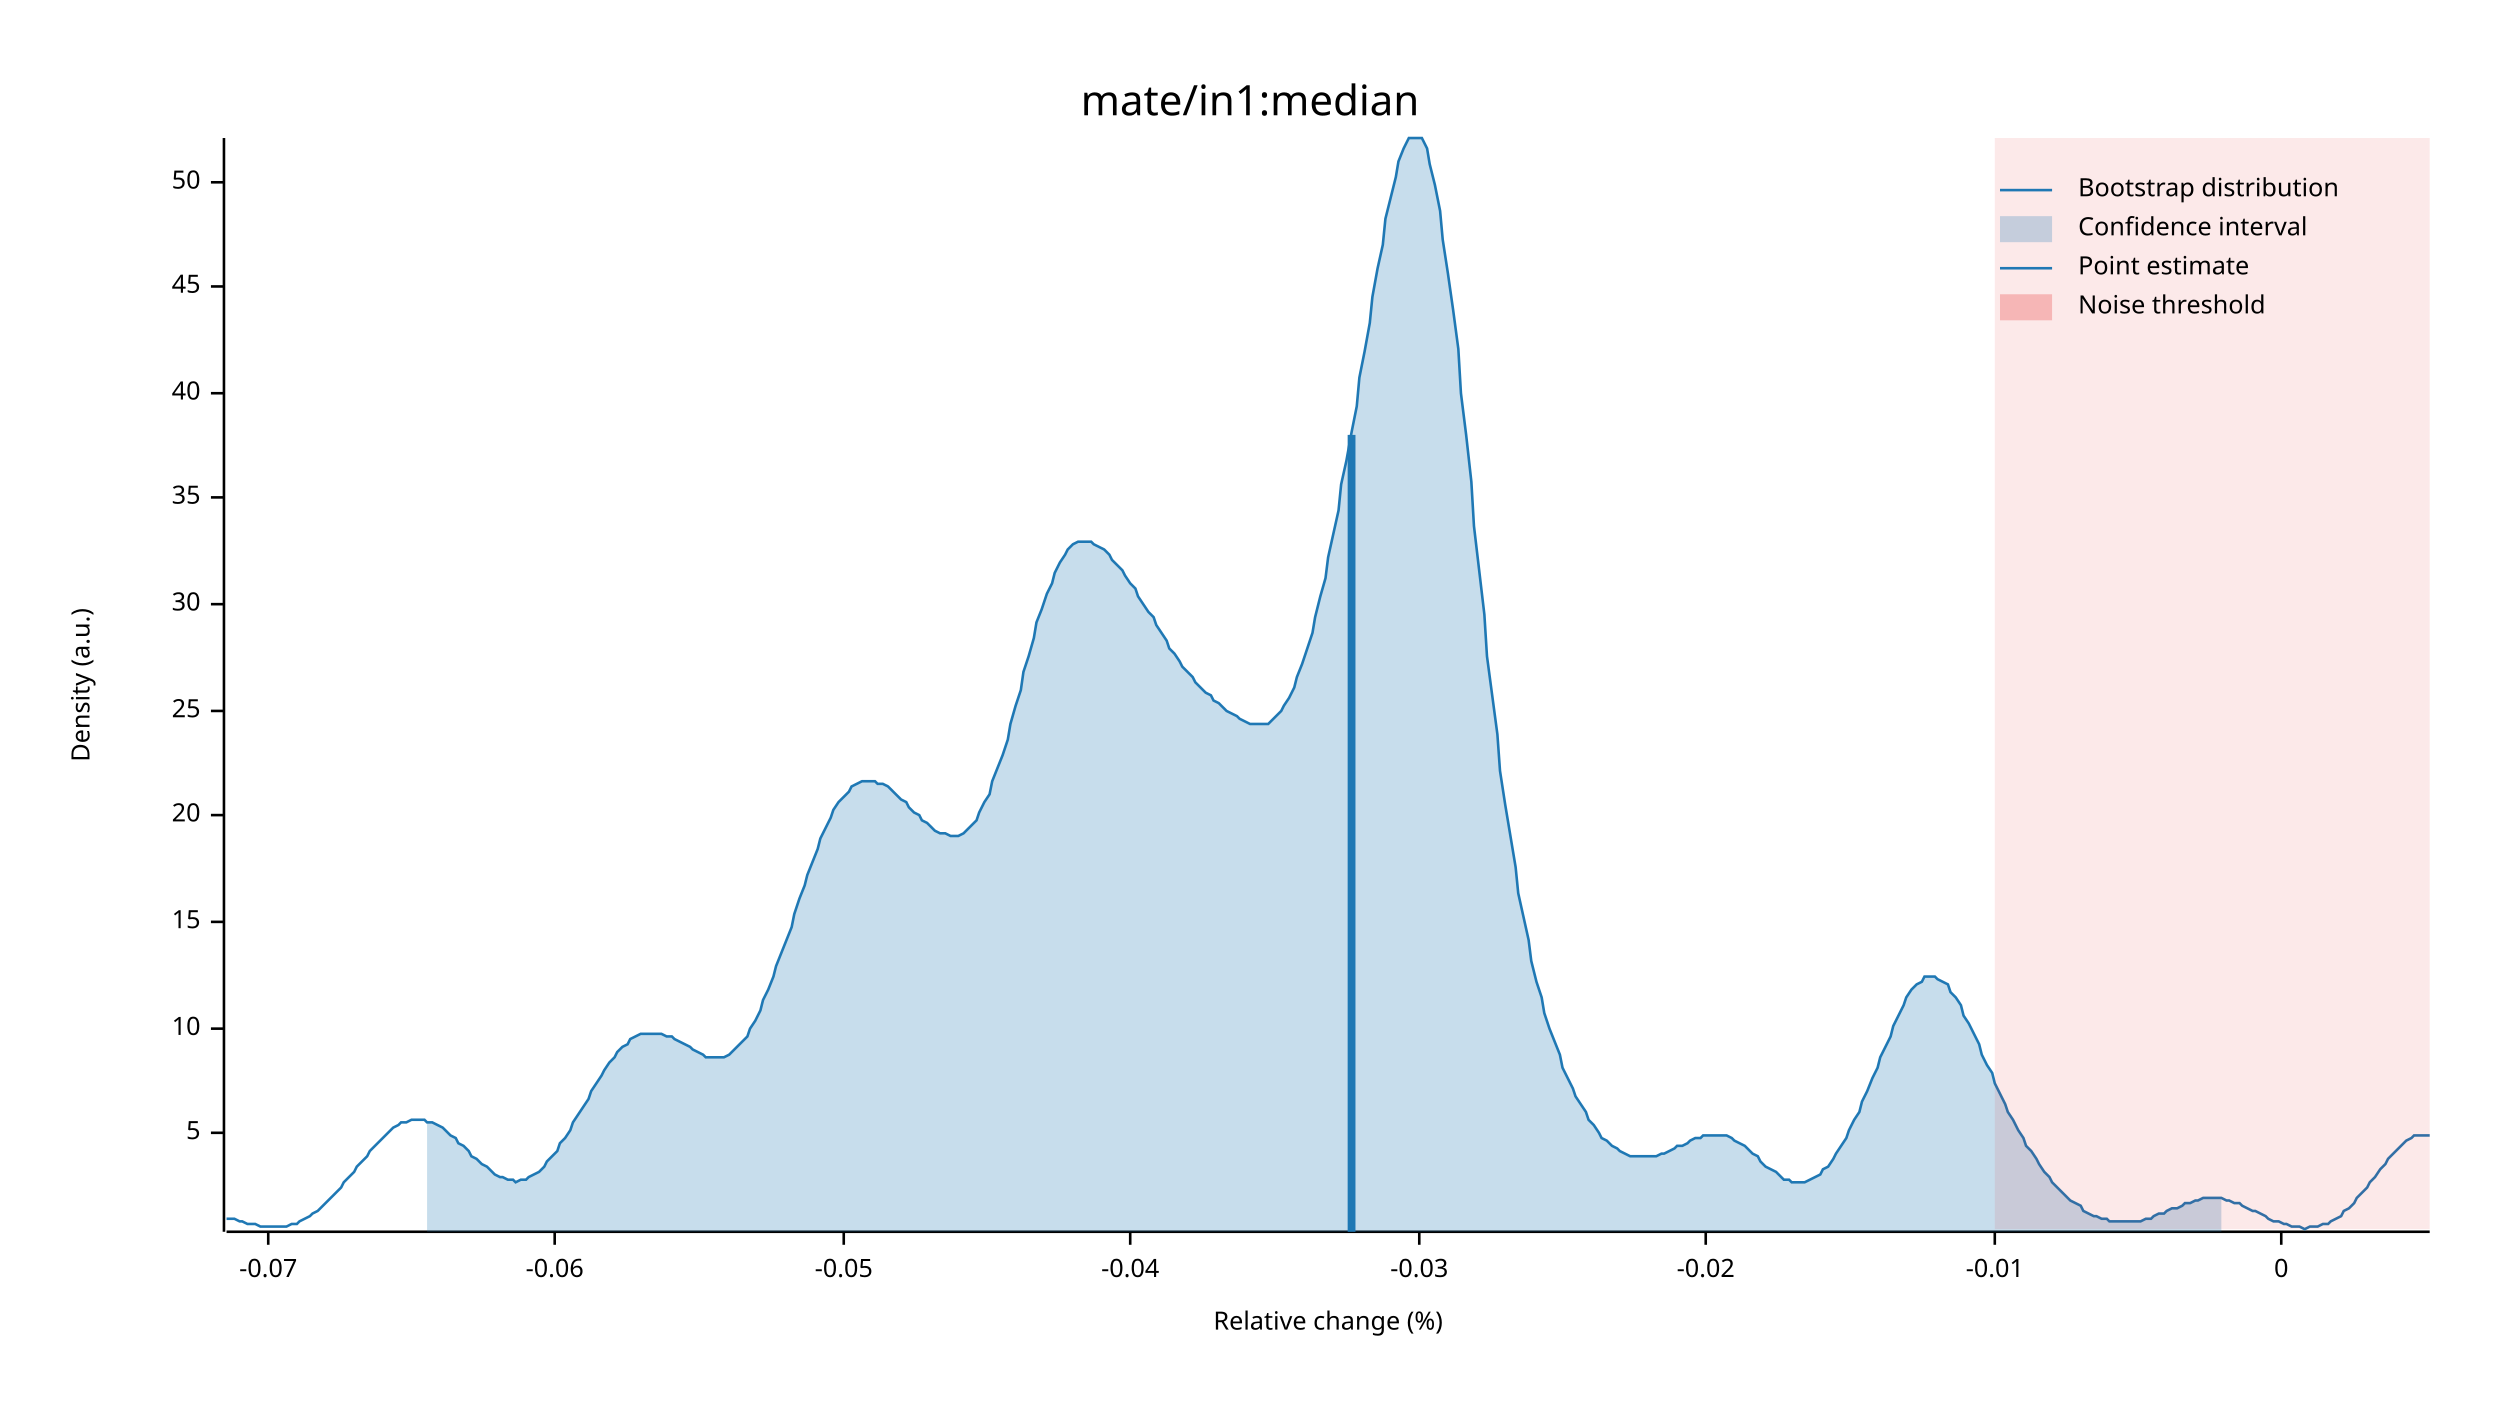
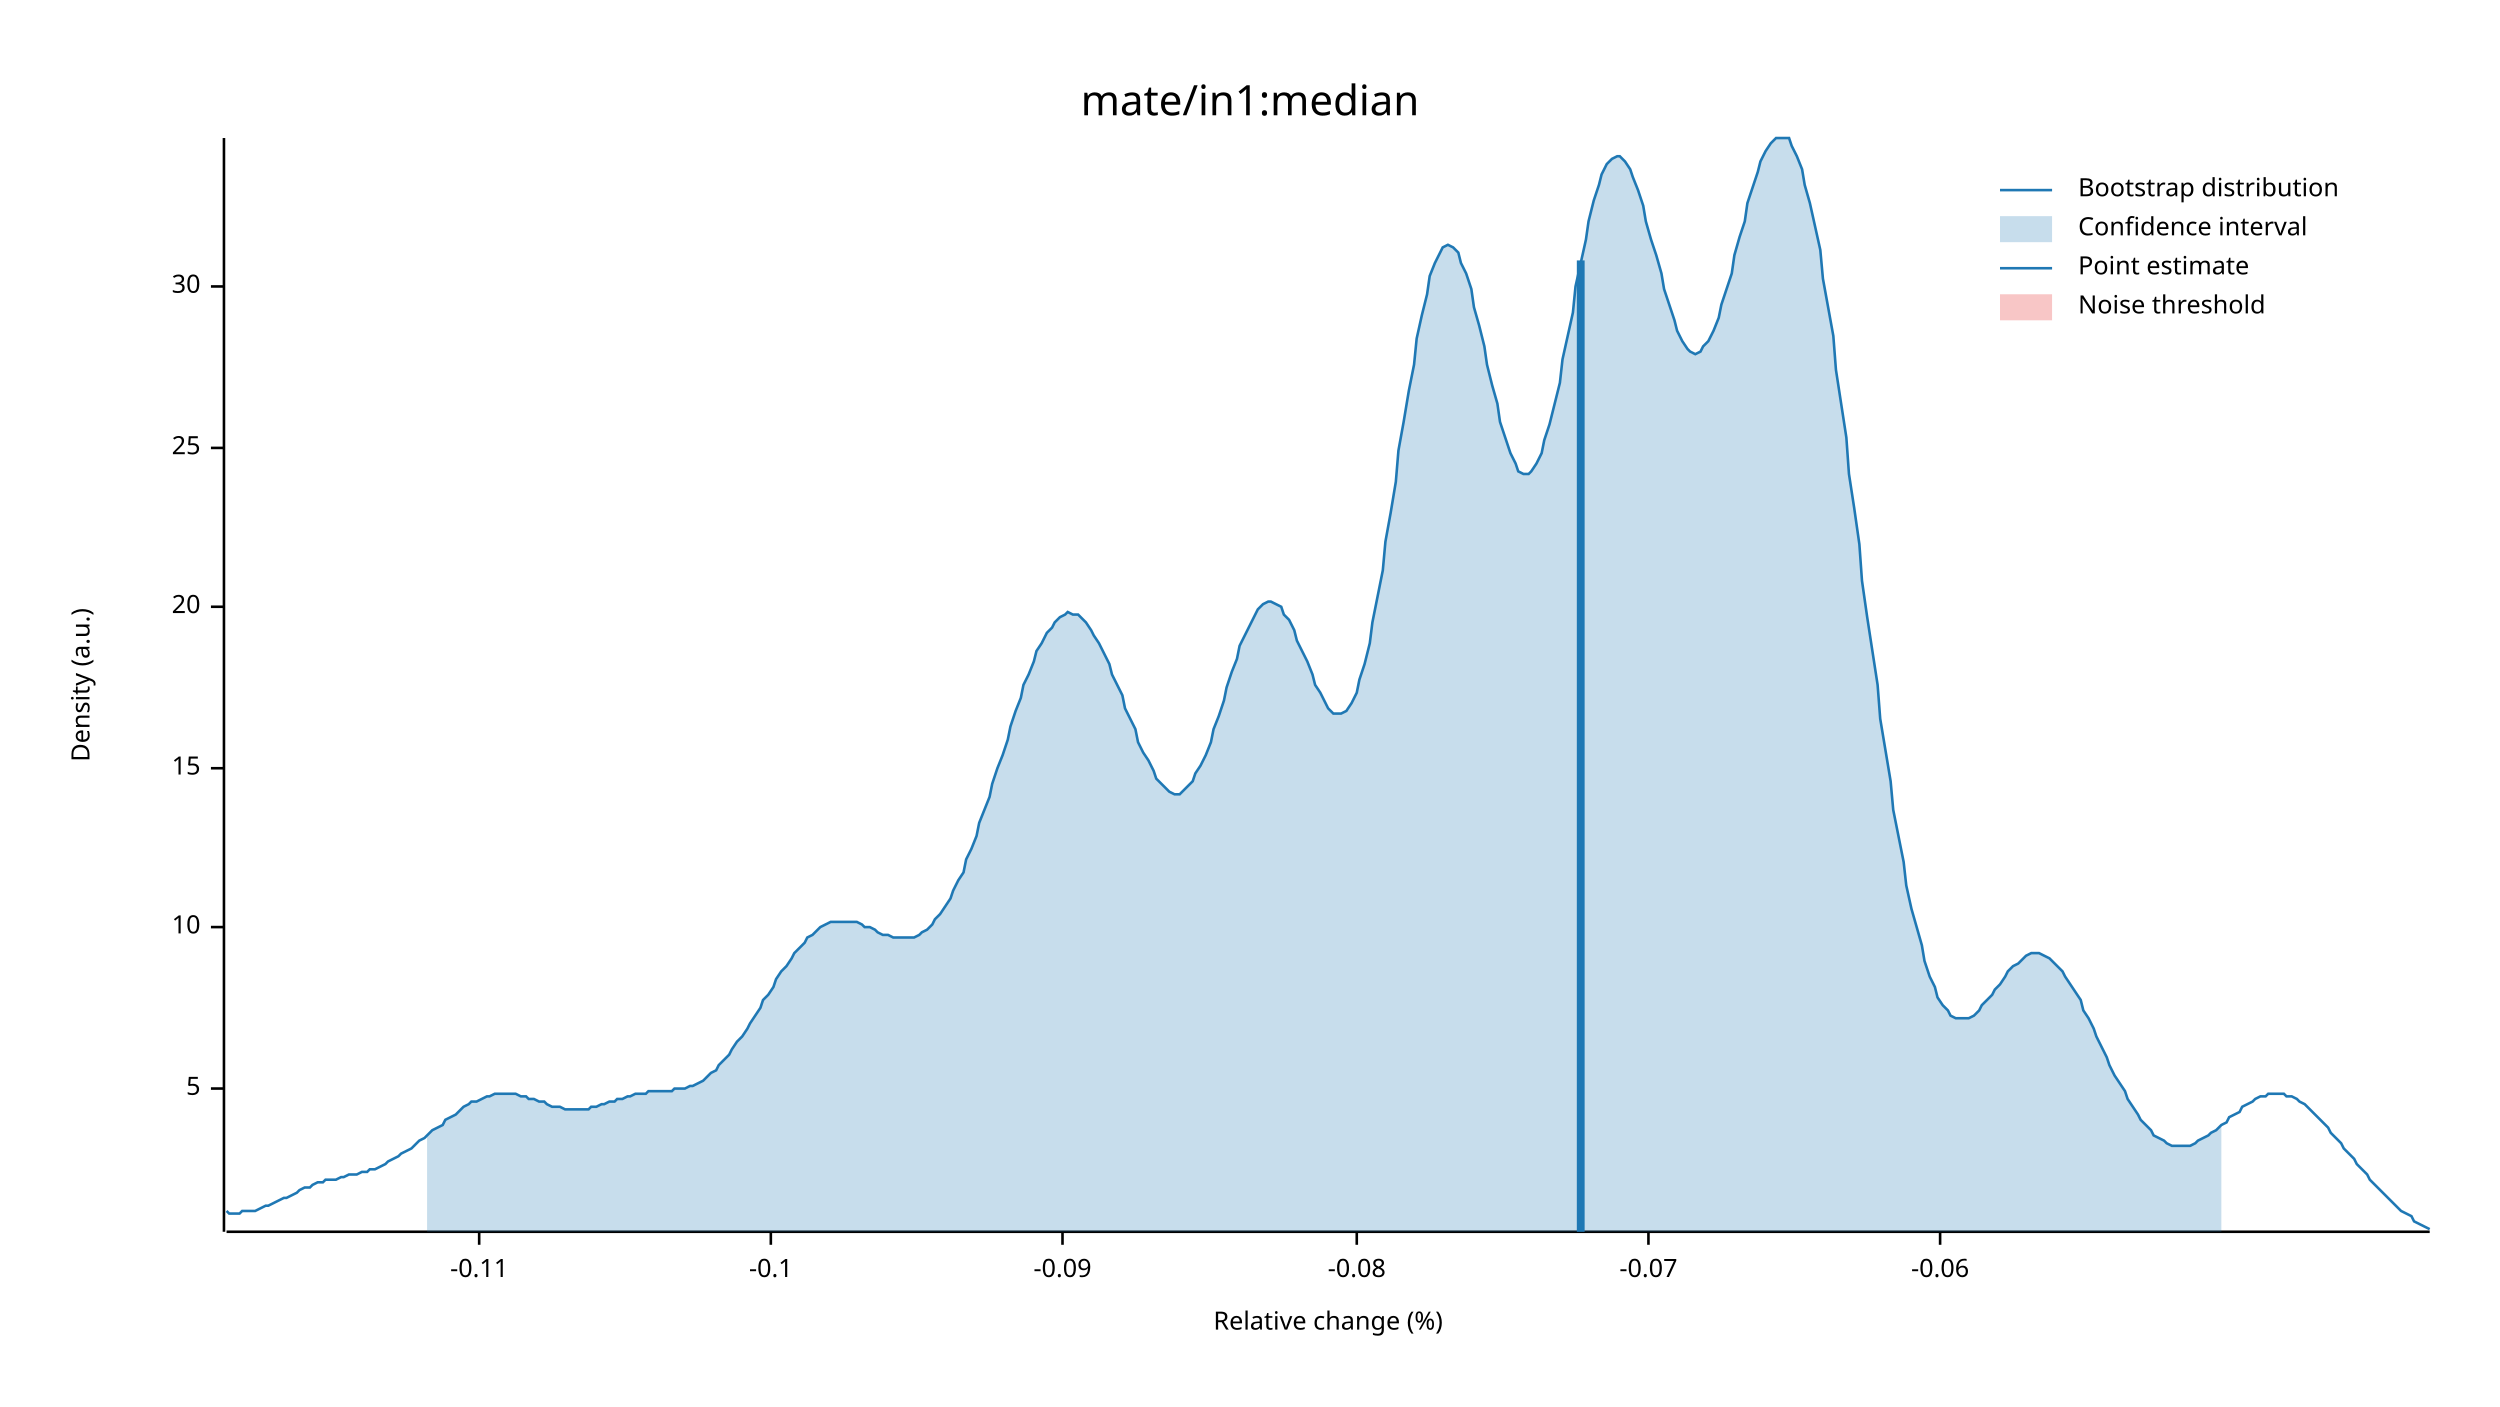
<svg xmlns="http://www.w3.org/2000/svg" width="960" height="540" viewBox="0 0 960 540">
  <text x="480" y="32" dy="0.76em" text-anchor="middle" font-family="sans-serif" font-size="16.129" opacity="1" fill="#000000">
mate/in1:median
</text>
  <text x="27" y="263" dy="0.76em" text-anchor="middle" font-family="sans-serif" font-size="9.677" opacity="1" fill="#000000" transform="rotate(270, 27, 263)">
Density (a.u.)
</text>
  <text x="510" y="513" dy="-0.5ex" text-anchor="middle" font-family="sans-serif" font-size="9.677" opacity="1" fill="#000000">
Relative change (%)
</text>
  <polyline fill="none" opacity="1" stroke="#000000" stroke-width="1" points="86,53 86,473 " />
-   <text x="77" y="435" dy="0.5ex" text-anchor="end" font-family="sans-serif" font-size="9.677" opacity="1" fill="#000000">
+   <text x="77" y="418" dy="0.5ex" text-anchor="end" font-family="sans-serif" font-size="9.677" opacity="1" fill="#000000">
5
</text>
-   <polyline fill="none" opacity="1" stroke="#000000" stroke-width="1" points="81,435 86,435 " />
-   <text x="77" y="395" dy="0.5ex" text-anchor="end" font-family="sans-serif" font-size="9.677" opacity="1" fill="#000000">
+   <polyline fill="none" opacity="1" stroke="#000000" stroke-width="1" points="81,418 86,418 " />
+   <text x="77" y="356" dy="0.5ex" text-anchor="end" font-family="sans-serif" font-size="9.677" opacity="1" fill="#000000">
10
</text>
-   <polyline fill="none" opacity="1" stroke="#000000" stroke-width="1" points="81,395 86,395 " />
-   <text x="77" y="354" dy="0.5ex" text-anchor="end" font-family="sans-serif" font-size="9.677" opacity="1" fill="#000000">
+   <polyline fill="none" opacity="1" stroke="#000000" stroke-width="1" points="81,356 86,356 " />
+   <text x="77" y="295" dy="0.5ex" text-anchor="end" font-family="sans-serif" font-size="9.677" opacity="1" fill="#000000">
15
</text>
-   <polyline fill="none" opacity="1" stroke="#000000" stroke-width="1" points="81,354 86,354 " />
-   <text x="77" y="313" dy="0.5ex" text-anchor="end" font-family="sans-serif" font-size="9.677" opacity="1" fill="#000000">
+   <polyline fill="none" opacity="1" stroke="#000000" stroke-width="1" points="81,295 86,295 " />
+   <text x="77" y="233" dy="0.5ex" text-anchor="end" font-family="sans-serif" font-size="9.677" opacity="1" fill="#000000">
20
</text>
-   <polyline fill="none" opacity="1" stroke="#000000" stroke-width="1" points="81,313 86,313 " />
-   <text x="77" y="273" dy="0.5ex" text-anchor="end" font-family="sans-serif" font-size="9.677" opacity="1" fill="#000000">
+   <polyline fill="none" opacity="1" stroke="#000000" stroke-width="1" points="81,233 86,233 " />
+   <text x="77" y="172" dy="0.5ex" text-anchor="end" font-family="sans-serif" font-size="9.677" opacity="1" fill="#000000">
25
</text>
-   <polyline fill="none" opacity="1" stroke="#000000" stroke-width="1" points="81,273 86,273 " />
-   <text x="77" y="232" dy="0.5ex" text-anchor="end" font-family="sans-serif" font-size="9.677" opacity="1" fill="#000000">
+   <polyline fill="none" opacity="1" stroke="#000000" stroke-width="1" points="81,172 86,172 " />
+   <text x="77" y="110" dy="0.5ex" text-anchor="end" font-family="sans-serif" font-size="9.677" opacity="1" fill="#000000">
30
</text>
-   <polyline fill="none" opacity="1" stroke="#000000" stroke-width="1" points="81,232 86,232 " />
-   <text x="77" y="191" dy="0.5ex" text-anchor="end" font-family="sans-serif" font-size="9.677" opacity="1" fill="#000000">
- 35
+   <polyline fill="none" opacity="1" stroke="#000000" stroke-width="1" points="81,110 86,110 " />
+   <polyline fill="none" opacity="1" stroke="#000000" stroke-width="1" points="87,473 933,473 " />
+   <text x="184" y="483" dy="0.76em" text-anchor="middle" font-family="sans-serif" font-size="9.677" opacity="1" fill="#000000">
+ -0.11
</text>
-   <polyline fill="none" opacity="1" stroke="#000000" stroke-width="1" points="81,191 86,191 " />
-   <text x="77" y="151" dy="0.5ex" text-anchor="end" font-family="sans-serif" font-size="9.677" opacity="1" fill="#000000">
- 40
+   <polyline fill="none" opacity="1" stroke="#000000" stroke-width="1" points="184,473 184,478 " />
+   <text x="296" y="483" dy="0.76em" text-anchor="middle" font-family="sans-serif" font-size="9.677" opacity="1" fill="#000000">
+ -0.1
</text>
-   <polyline fill="none" opacity="1" stroke="#000000" stroke-width="1" points="81,151 86,151 " />
-   <text x="77" y="110" dy="0.5ex" text-anchor="end" font-family="sans-serif" font-size="9.677" opacity="1" fill="#000000">
- 45
+   <polyline fill="none" opacity="1" stroke="#000000" stroke-width="1" points="296,473 296,478 " />
+   <text x="408" y="483" dy="0.76em" text-anchor="middle" font-family="sans-serif" font-size="9.677" opacity="1" fill="#000000">
+ -0.09
</text>
-   <polyline fill="none" opacity="1" stroke="#000000" stroke-width="1" points="81,110 86,110 " />
-   <text x="77" y="70" dy="0.5ex" text-anchor="end" font-family="sans-serif" font-size="9.677" opacity="1" fill="#000000">
- 50
+   <polyline fill="none" opacity="1" stroke="#000000" stroke-width="1" points="408,473 408,478 " />
+   <text x="521" y="483" dy="0.76em" text-anchor="middle" font-family="sans-serif" font-size="9.677" opacity="1" fill="#000000">
+ -0.08
</text>
-   <polyline fill="none" opacity="1" stroke="#000000" stroke-width="1" points="81,70 86,70 " />
-   <polyline fill="none" opacity="1" stroke="#000000" stroke-width="1" points="87,473 933,473 " />
-   <text x="103" y="483" dy="0.76em" text-anchor="middle" font-family="sans-serif" font-size="9.677" opacity="1" fill="#000000">
+   <polyline fill="none" opacity="1" stroke="#000000" stroke-width="1" points="521,473 521,478 " />
+   <text x="633" y="483" dy="0.76em" text-anchor="middle" font-family="sans-serif" font-size="9.677" opacity="1" fill="#000000">
-0.07
</text>
-   <polyline fill="none" opacity="1" stroke="#000000" stroke-width="1" points="103,473 103,478 " />
-   <text x="213" y="483" dy="0.76em" text-anchor="middle" font-family="sans-serif" font-size="9.677" opacity="1" fill="#000000">
+   <polyline fill="none" opacity="1" stroke="#000000" stroke-width="1" points="633,473 633,478 " />
+   <text x="745" y="483" dy="0.76em" text-anchor="middle" font-family="sans-serif" font-size="9.677" opacity="1" fill="#000000">
-0.06
</text>
-   <polyline fill="none" opacity="1" stroke="#000000" stroke-width="1" points="213,473 213,478 " />
-   <text x="324" y="483" dy="0.76em" text-anchor="middle" font-family="sans-serif" font-size="9.677" opacity="1" fill="#000000">
- -0.05
- </text>
-   <polyline fill="none" opacity="1" stroke="#000000" stroke-width="1" points="324,473 324,478 " />
-   <text x="434" y="483" dy="0.76em" text-anchor="middle" font-family="sans-serif" font-size="9.677" opacity="1" fill="#000000">
- -0.04
- </text>
-   <polyline fill="none" opacity="1" stroke="#000000" stroke-width="1" points="434,473 434,478 " />
-   <text x="545" y="483" dy="0.76em" text-anchor="middle" font-family="sans-serif" font-size="9.677" opacity="1" fill="#000000">
- -0.03
- </text>
-   <polyline fill="none" opacity="1" stroke="#000000" stroke-width="1" points="545,473 545,478 " />
-   <text x="655" y="483" dy="0.76em" text-anchor="middle" font-family="sans-serif" font-size="9.677" opacity="1" fill="#000000">
- -0.02
- </text>
-   <polyline fill="none" opacity="1" stroke="#000000" stroke-width="1" points="655,473 655,478 " />
-   <text x="766" y="483" dy="0.76em" text-anchor="middle" font-family="sans-serif" font-size="9.677" opacity="1" fill="#000000">
- -0.01
- </text>
-   <polyline fill="none" opacity="1" stroke="#000000" stroke-width="1" points="766,473 766,478 " />
-   <text x="876" y="483" dy="0.76em" text-anchor="middle" font-family="sans-serif" font-size="9.677" opacity="1" fill="#000000">
- 0
- </text>
-   <polyline fill="none" opacity="1" stroke="#000000" stroke-width="1" points="876,473 876,478 " />
-   <polyline fill="none" opacity="1" stroke="#1F78B4" stroke-width="1" points="87,468 88,468 90,468 92,469 93,469 95,470 97,470 98,470 100,471 102,471 103,471 105,471 107,471 109,471 110,471 112,470 114,470 115,469 117,468 119,467 120,466 122,465 124,463 125,462 127,460 129,458 131,456 132,454 134,452 136,450 137,448 139,446 141,444 142,442 144,440 146,438 148,436 149,435 151,433 153,432 154,431 156,431 158,430 159,430 161,430 163,430 164,431 166,431 168,432 170,433 171,434 173,436 175,437 176,439 178,440 180,442 181,444 183,445 185,447 187,448 188,449 190,451 192,452 193,452 195,453 197,453 198,454 200,453 202,453 203,452 205,451 207,450 209,448 210,446 212,444 214,442 215,439 217,437 219,434 220,431 222,428 224,425 226,422 227,419 229,416 231,413 232,411 234,408 236,406 237,404 239,402 241,401 242,399 244,398 246,397 248,397 249,397 251,397 253,397 254,397 256,398 258,398 259,399 261,400 263,401 265,402 266,403 268,404 270,405 271,406 273,406 275,406 276,406 278,406 280,405 281,404 283,402 285,400 287,398 288,395 290,392 292,388 293,384 295,380 297,375 298,371 300,366 302,361 304,356 305,351 307,345 309,340 310,336 312,331 314,326 315,322 317,318 319,314 320,311 322,308 324,306 326,304 327,302 329,301 331,300 332,300 334,300 336,300 337,301 339,301 341,302 343,304 344,305 346,307 348,308 349,310 351,312 353,313 354,315 356,316 358,318 359,319 361,320 363,320 365,321 366,321 368,321 370,320 371,319 373,317 375,315 376,312 378,308 380,305 381,300 383,295 385,290 387,284 388,278 390,271 392,265 393,258 395,252 397,245 398,239 400,234 402,228 404,224 405,220 407,216 409,213 410,211 412,209 414,208 415,208 417,208 419,208 420,209 422,210 424,211 426,213 427,215 429,217 431,219 432,221 434,224 436,226 437,229 439,232 441,235 443,237 444,240 446,243 448,246 449,249 451,251 453,254 454,256 456,258 458,260 459,262 461,264 463,266 465,267 466,269 468,270 470,272 471,273 473,274 475,275 476,276 478,277 480,278 482,278 483,278 485,278 487,278 488,277 490,275 492,273 493,271 495,268 497,264 498,260 500,255 502,249 504,243 505,237 507,229 509,222 510,214 512,205 514,196 515,186 517,177 519,166 521,156 522,145 524,135 526,124 527,114 529,103 531,94 532,84 534,76 536,68 537,62 539,57 541,53 543,53 544,53 546,53 548,57 549,63 551,71 553,81 554,92 556,105 558,119 560,134 561,151 563,167 565,185 566,202 568,219 570,236 571,252 573,267 575,282 576,296 578,309 580,321 582,333 583,343 585,352 587,361 588,369 590,377 592,383 593,389 595,395 597,400 599,405 600,410 602,414 604,418 605,421 607,424 609,427 610,430 612,432 614,435 615,437 617,438 619,440 621,441 622,442 624,443 626,444 627,444 629,444 631,444 632,444 634,444 636,444 638,443 639,443 641,442 643,441 644,440 646,440 648,439 649,438 651,437 653,437 654,436 656,436 658,436 660,436 661,436 663,436 665,437 666,438 668,439 670,440 671,441 673,443 675,444 676,446 678,448 680,449 682,450 683,451 685,453 687,453 688,454 690,454 692,454 693,454 695,453 697,452 699,451 700,449 702,448 704,445 705,443 707,440 709,437 710,434 712,430 714,427 715,423 717,419 719,414 721,410 722,406 724,402 726,398 727,394 729,390 731,386 732,383 734,380 736,378 738,377 739,375 741,375 743,375 744,376 746,377 748,378 749,381 751,383 753,386 754,390 756,393 758,397 760,401 761,405 763,409 765,412 766,416 768,420 770,424 771,427 773,430 775,434 777,437 778,440 780,442 782,445 783,447 785,450 787,452 788,454 790,456 792,458 793,459 795,461 797,462 799,463 800,465 802,466 804,467 805,467 807,468 809,468 810,469 812,469 814,469 816,469 817,469 819,469 821,469 822,469 824,468 826,468 827,467 829,466 831,466 832,465 834,464 836,464 838,463 839,462 841,462 843,461 844,461 846,460 848,460 849,460 851,460 853,460 855,461 856,461 858,462 860,462 861,463 863,464 865,465 866,465 868,466 870,467 871,468 873,469 875,469 877,470 878,470 880,471 882,471 883,471 885,472 887,471 888,471 890,471 892,470 894,470 895,469 897,468 899,467 900,465 902,464 904,462 905,460 907,458 909,456 910,454 912,452 914,449 916,447 917,445 919,443 921,441 922,440 924,438 926,437 927,436 929,436 931,436 933,436 " />
-   <polygon opacity="0.25" fill="#1F78B4" points="164,431 166,431 168,432 170,433 171,434 173,436 175,437 176,439 178,440 180,442 181,444 183,445 185,447 187,448 188,449 190,451 192,452 193,452 195,453 197,453 198,454 200,453 202,453 203,452 205,451 207,450 209,448 210,446 212,444 214,442 215,439 217,437 219,434 220,431 222,428 224,425 226,422 227,419 229,416 231,413 232,411 234,408 236,406 237,404 239,402 241,401 242,399 244,398 246,397 248,397 249,397 251,397 253,397 254,397 256,398 258,398 259,399 261,400 263,401 265,402 266,403 268,404 270,405 271,406 273,406 275,406 276,406 278,406 280,405 281,404 283,402 285,400 287,398 288,395 290,392 292,388 293,384 295,380 297,375 298,371 300,366 302,361 304,356 305,351 307,345 309,340 310,336 312,331 314,326 315,322 317,318 319,314 320,311 322,308 324,306 326,304 327,302 329,301 331,300 332,300 334,300 336,300 337,301 339,301 341,302 343,304 344,305 346,307 348,308 349,310 351,312 353,313 354,315 356,316 358,318 359,319 361,320 363,320 365,321 366,321 368,321 370,320 371,319 373,317 375,315 376,312 378,308 380,305 381,300 383,295 385,290 387,284 388,278 390,271 392,265 393,258 395,252 397,245 398,239 400,234 402,228 404,224 405,220 407,216 409,213 410,211 412,209 414,208 415,208 417,208 419,208 420,209 422,210 424,211 426,213 427,215 429,217 431,219 432,221 434,224 436,226 437,229 439,232 441,235 443,237 444,240 446,243 448,246 449,249 451,251 453,254 454,256 456,258 458,260 459,262 461,264 463,266 465,267 466,269 468,270 470,272 471,273 473,274 475,275 476,276 478,277 480,278 482,278 483,278 485,278 487,278 488,277 490,275 492,273 493,271 495,268 497,264 498,260 500,255 502,249 504,243 505,237 507,229 509,222 510,214 512,205 514,196 515,186 517,177 519,166 521,156 522,145 524,135 526,124 527,114 529,103 531,94 532,84 534,76 536,68 537,62 539,57 541,53 543,53 544,53 546,53 548,57 549,63 551,71 553,81 554,92 556,105 558,119 560,134 561,151 563,167 565,185 566,202 568,219 570,236 571,252 573,267 575,282 576,296 578,309 580,321 582,333 583,343 585,352 587,361 588,369 590,377 592,383 593,389 595,395 597,400 599,405 600,410 602,414 604,418 605,421 607,424 609,427 610,430 612,432 614,435 615,437 617,438 619,440 621,441 622,442 624,443 626,444 627,444 629,444 631,444 632,444 634,444 636,444 638,443 639,443 641,442 643,441 644,440 646,440 648,439 649,438 651,437 653,437 654,436 656,436 658,436 660,436 661,436 663,436 665,437 666,438 668,439 670,440 671,441 673,443 675,444 676,446 678,448 680,449 682,450 683,451 685,453 687,453 688,454 690,454 692,454 693,454 695,453 697,452 699,451 700,449 702,448 704,445 705,443 707,440 709,437 710,434 712,430 714,427 715,423 717,419 719,414 721,410 722,406 724,402 726,398 727,394 729,390 731,386 732,383 734,380 736,378 738,377 739,375 741,375 743,375 744,376 746,377 748,378 749,381 751,383 753,386 754,390 756,393 758,397 760,401 761,405 763,409 765,412 766,416 768,420 770,424 771,427 773,430 775,434 777,437 778,440 780,442 782,445 783,447 785,450 787,452 788,454 790,456 792,458 793,459 795,461 797,462 799,463 800,465 802,466 804,467 805,467 807,468 809,468 810,469 812,469 814,469 816,469 817,469 819,469 821,469 822,469 824,468 826,468 827,467 829,466 831,466 832,465 834,464 836,464 838,463 839,462 841,462 843,461 844,461 846,460 848,460 849,460 851,460 853,460 853,473 164,473 " />
-   <polyline fill="none" opacity="1" stroke="#1F78B4" stroke-width="3" points="519,473 519,167 " />
-   <rect x="766" y="53" width="167" height="419" opacity="0.1" fill="#E31A1C" stroke="none" />
+   <polyline fill="none" opacity="1" stroke="#000000" stroke-width="1" points="745,473 745,478 " />
+   <polyline fill="none" opacity="1" stroke="#1F78B4" stroke-width="1" points="87,465 88,466 90,466 92,466 93,465 95,465 97,465 98,465 100,464 102,463 103,463 105,462 107,461 109,460 110,460 112,459 114,458 115,457 117,456 119,456 120,455 122,454 124,454 125,453 127,453 129,453 131,452 132,452 134,451 136,451 137,451 139,450 141,450 142,449 144,449 146,448 148,447 149,446 151,445 153,444 154,443 156,442 158,441 159,440 161,438 163,437 164,436 166,434 168,433 170,432 171,430 173,429 175,428 176,427 178,425 180,424 181,423 183,423 185,422 187,421 188,421 190,420 192,420 193,420 195,420 197,420 198,420 200,421 202,421 203,422 205,422 207,423 209,423 210,424 212,425 214,425 215,425 217,426 219,426 220,426 222,426 224,426 226,426 227,425 229,425 231,424 232,424 234,423 236,423 237,422 239,422 241,421 242,421 244,420 246,420 248,420 249,419 251,419 253,419 254,419 256,419 258,419 259,418 261,418 263,418 265,417 266,417 268,416 270,415 271,414 273,412 275,411 276,409 278,407 280,405 281,403 283,400 285,398 287,395 288,393 290,390 292,387 293,384 295,382 297,379 298,376 300,373 302,371 304,368 305,366 307,364 309,362 310,360 312,359 314,357 315,356 317,355 319,354 320,354 322,354 324,354 326,354 327,354 329,354 331,355 332,356 334,356 336,357 337,358 339,359 341,359 343,360 344,360 346,360 348,360 349,360 351,360 353,359 354,358 356,357 358,355 359,353 361,351 363,348 365,345 366,342 368,338 370,335 371,330 373,326 375,321 376,316 378,311 380,306 381,301 383,295 385,290 387,284 388,279 390,273 392,268 393,263 395,259 397,254 398,250 400,247 402,243 404,241 405,239 407,237 409,236 410,235 412,236 414,236 415,237 417,239 419,242 420,244 422,247 424,251 426,255 427,259 429,263 431,267 432,272 434,276 436,280 437,285 439,289 441,292 443,296 444,299 446,301 448,303 449,304 451,305 453,305 454,304 456,302 458,300 459,297 461,294 463,290 465,285 466,280 468,275 470,269 471,264 473,258 475,253 476,248 478,244 480,240 482,236 483,234 485,232 487,231 488,231 490,232 492,233 493,236 495,238 497,242 498,246 500,250 502,254 504,259 505,263 507,266 509,270 510,272 512,274 514,274 515,274 517,273 519,270 521,266 522,261 524,255 526,247 527,239 529,229 531,219 532,208 534,197 536,185 537,173 539,162 541,150 543,140 544,130 546,121 548,113 549,106 551,101 553,97 554,95 556,94 558,95 560,97 561,101 563,105 565,111 566,118 568,125 570,133 571,140 573,148 575,155 576,162 578,168 580,174 582,178 583,181 585,182 587,182 588,181 590,178 592,174 593,169 595,163 597,155 599,147 600,138 602,129 604,120 605,110 607,101 609,92 610,85 612,77 614,71 615,67 617,63 619,61 621,60 622,60 624,62 626,65 627,68 629,73 631,79 632,85 634,92 636,98 638,105 639,111 641,117 643,123 644,127 646,131 648,134 649,135 651,136 653,135 654,133 656,131 658,127 660,122 661,117 663,111 665,105 666,98 668,91 670,85 671,78 673,72 675,66 676,62 678,58 680,55 682,53 683,53 685,53 687,53 688,56 690,60 692,65 693,71 695,78 697,87 699,96 700,107 702,118 704,129 705,142 707,155 709,168 710,182 712,195 714,209 715,223 717,237 719,250 721,263 722,276 724,288 726,300 727,311 729,321 731,331 732,340 734,349 736,356 738,363 739,369 741,375 743,379 744,383 746,386 748,388 749,390 751,391 753,391 754,391 756,391 758,390 760,388 761,386 763,384 765,382 766,380 768,378 770,375 771,373 773,371 775,370 777,368 778,367 780,366 782,366 783,366 785,367 787,368 788,369 790,371 792,373 793,375 795,378 797,381 799,384 800,388 802,391 804,395 805,398 807,402 809,406 810,409 812,413 814,416 816,419 817,422 819,425 821,428 822,430 824,432 826,434 827,436 829,437 831,438 832,439 834,440 836,440 838,440 839,440 841,440 843,439 844,438 846,437 848,436 849,435 851,434 853,432 855,431 856,429 858,428 860,427 861,425 863,424 865,423 866,422 868,421 870,421 871,420 873,420 875,420 877,420 878,421 880,421 882,422 883,423 885,424 887,426 888,427 890,429 892,431 894,433 895,435 897,437 899,439 900,441 902,443 904,445 905,447 907,449 909,451 910,453 912,455 914,457 916,459 917,460 919,462 921,464 922,465 924,466 926,467 927,469 929,470 931,471 933,472 " />
+   <polygon opacity="0.25" fill="#1F78B4" points="164,436 166,434 168,433 170,432 171,430 173,429 175,428 176,427 178,425 180,424 181,423 183,423 185,422 187,421 188,421 190,420 192,420 193,420 195,420 197,420 198,420 200,421 202,421 203,422 205,422 207,423 209,423 210,424 212,425 214,425 215,425 217,426 219,426 220,426 222,426 224,426 226,426 227,425 229,425 231,424 232,424 234,423 236,423 237,422 239,422 241,421 242,421 244,420 246,420 248,420 249,419 251,419 253,419 254,419 256,419 258,419 259,418 261,418 263,418 265,417 266,417 268,416 270,415 271,414 273,412 275,411 276,409 278,407 280,405 281,403 283,400 285,398 287,395 288,393 290,390 292,387 293,384 295,382 297,379 298,376 300,373 302,371 304,368 305,366 307,364 309,362 310,360 312,359 314,357 315,356 317,355 319,354 320,354 322,354 324,354 326,354 327,354 329,354 331,355 332,356 334,356 336,357 337,358 339,359 341,359 343,360 344,360 346,360 348,360 349,360 351,360 353,359 354,358 356,357 358,355 359,353 361,351 363,348 365,345 366,342 368,338 370,335 371,330 373,326 375,321 376,316 378,311 380,306 381,301 383,295 385,290 387,284 388,279 390,273 392,268 393,263 395,259 397,254 398,250 400,247 402,243 404,241 405,239 407,237 409,236 410,235 412,236 414,236 415,237 417,239 419,242 420,244 422,247 424,251 426,255 427,259 429,263 431,267 432,272 434,276 436,280 437,285 439,289 441,292 443,296 444,299 446,301 448,303 449,304 451,305 453,305 454,304 456,302 458,300 459,297 461,294 463,290 465,285 466,280 468,275 470,269 471,264 473,258 475,253 476,248 478,244 480,240 482,236 483,234 485,232 487,231 488,231 490,232 492,233 493,236 495,238 497,242 498,246 500,250 502,254 504,259 505,263 507,266 509,270 510,272 512,274 514,274 515,274 517,273 519,270 521,266 522,261 524,255 526,247 527,239 529,229 531,219 532,208 534,197 536,185 537,173 539,162 541,150 543,140 544,130 546,121 548,113 549,106 551,101 553,97 554,95 556,94 558,95 560,97 561,101 563,105 565,111 566,118 568,125 570,133 571,140 573,148 575,155 576,162 578,168 580,174 582,178 583,181 585,182 587,182 588,181 590,178 592,174 593,169 595,163 597,155 599,147 600,138 602,129 604,120 605,110 607,101 609,92 610,85 612,77 614,71 615,67 617,63 619,61 621,60 622,60 624,62 626,65 627,68 629,73 631,79 632,85 634,92 636,98 638,105 639,111 641,117 643,123 644,127 646,131 648,134 649,135 651,136 653,135 654,133 656,131 658,127 660,122 661,117 663,111 665,105 666,98 668,91 670,85 671,78 673,72 675,66 676,62 678,58 680,55 682,53 683,53 685,53 687,53 688,56 690,60 692,65 693,71 695,78 697,87 699,96 700,107 702,118 704,129 705,142 707,155 709,168 710,182 712,195 714,209 715,223 717,237 719,250 721,263 722,276 724,288 726,300 727,311 729,321 731,331 732,340 734,349 736,356 738,363 739,369 741,375 743,379 744,383 746,386 748,388 749,390 751,391 753,391 754,391 756,391 758,390 760,388 761,386 763,384 765,382 766,380 768,378 770,375 771,373 773,371 775,370 777,368 778,367 780,366 782,366 783,366 785,367 787,368 788,369 790,371 792,373 793,375 795,378 797,381 799,384 800,388 802,391 804,395 805,398 807,402 809,406 810,409 812,413 814,416 816,419 817,422 819,425 821,428 822,430 824,432 826,434 827,436 829,437 831,438 832,439 834,440 836,440 838,440 839,440 841,440 843,439 844,438 846,437 848,436 849,435 851,434 853,432 853,473 164,473 " />
+   <polyline fill="none" opacity="1" stroke="#1F78B4" stroke-width="3" points="607,473 607,100 " />
+   <rect x="510" y="53" width="0" height="419" opacity="0.1" fill="#E31A1C" stroke="none" />
  <text x="798" y="68" dy="0.76em" text-anchor="start" font-family="sans-serif" font-size="9.677" opacity="1" fill="#000000">
Bootstrap distribution
</text>
  <text x="798" y="83" dy="0.76em" text-anchor="start" font-family="sans-serif" font-size="9.677" opacity="1" fill="#000000">
Confidence interval
</text>
  <text x="798" y="98" dy="0.76em" text-anchor="start" font-family="sans-serif" font-size="9.677" opacity="1" fill="#000000">
Point estimate
</text>
  <text x="798" y="113" dy="0.76em" text-anchor="start" font-family="sans-serif" font-size="9.677" opacity="1" fill="#000000">
Noise threshold
</text>
  <polyline fill="none" opacity="1" stroke="#1F78B4" stroke-width="1" points="768,73 788,73 " />
  <rect x="768" y="83" width="20" height="10" opacity="0.25" fill="#1F78B4" stroke="none" />
  <polyline fill="none" opacity="1" stroke="#1F78B4" stroke-width="1" points="768,103 788,103 " />
  <rect x="768" y="113" width="20" height="10" opacity="0.25" fill="#E31A1C" stroke="none" />
</svg>
